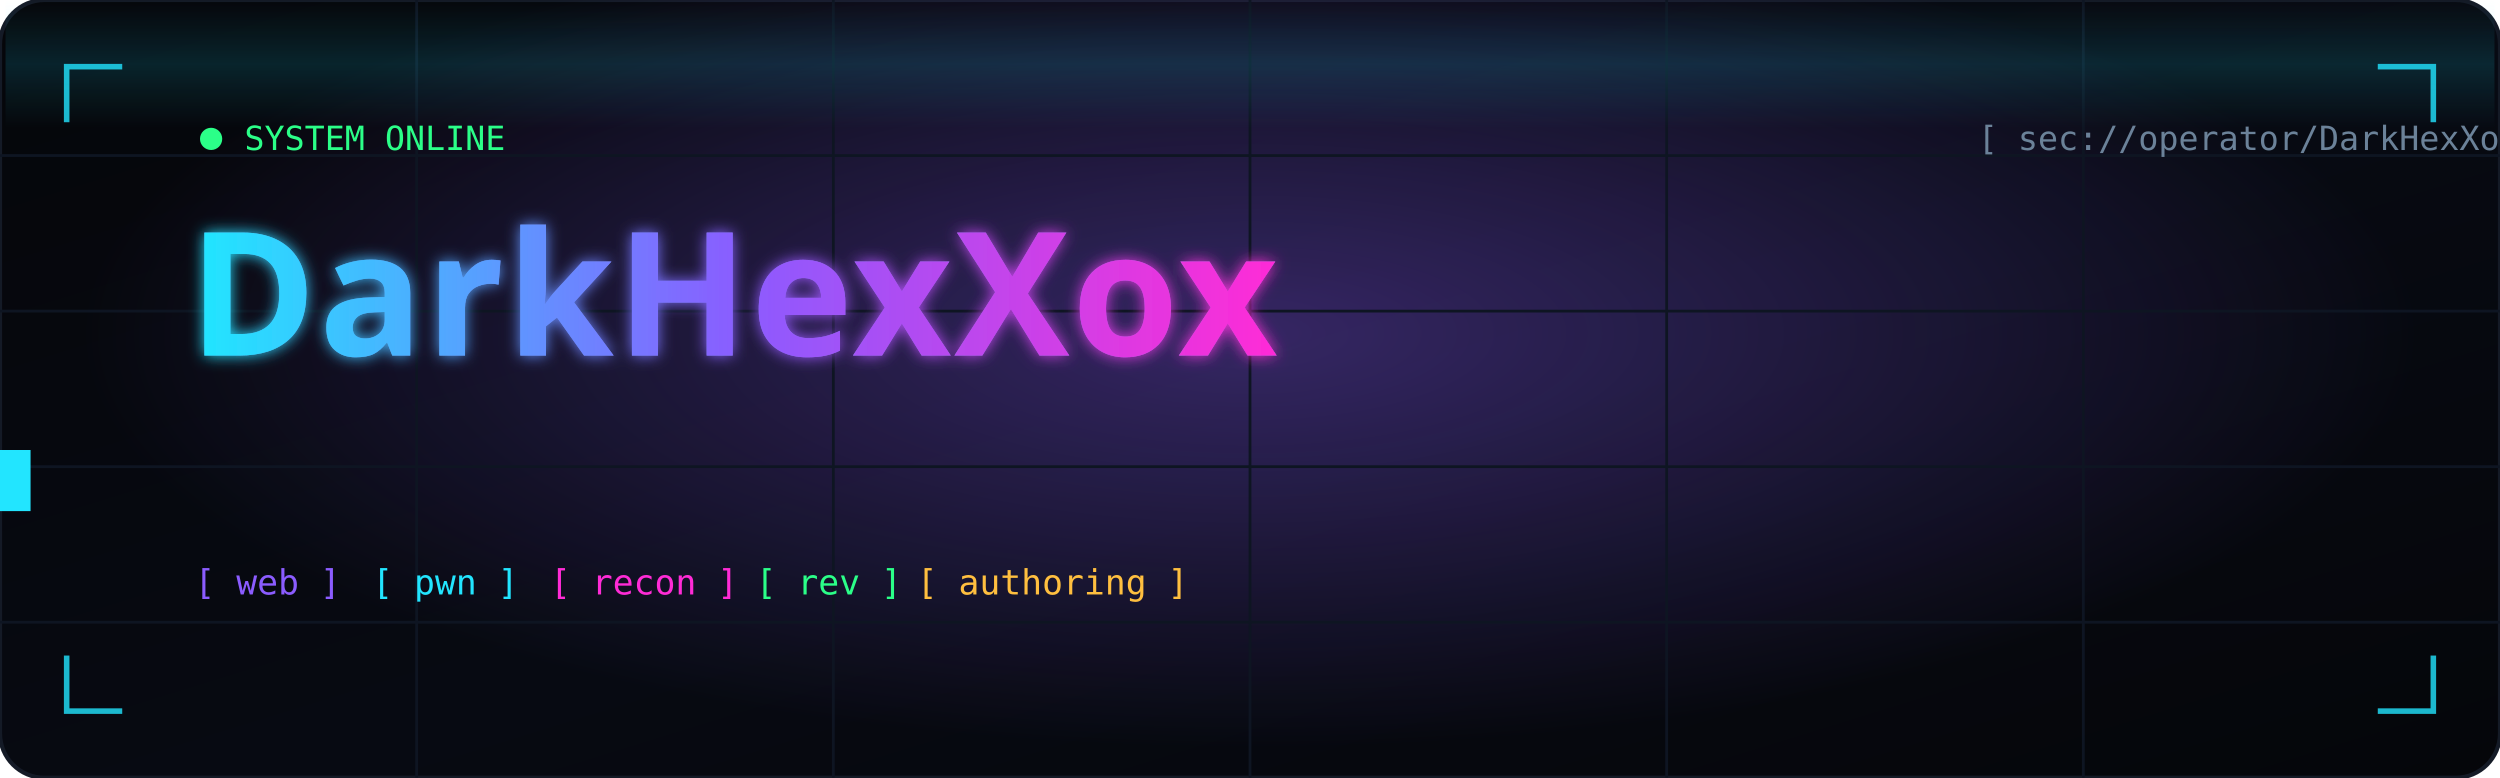
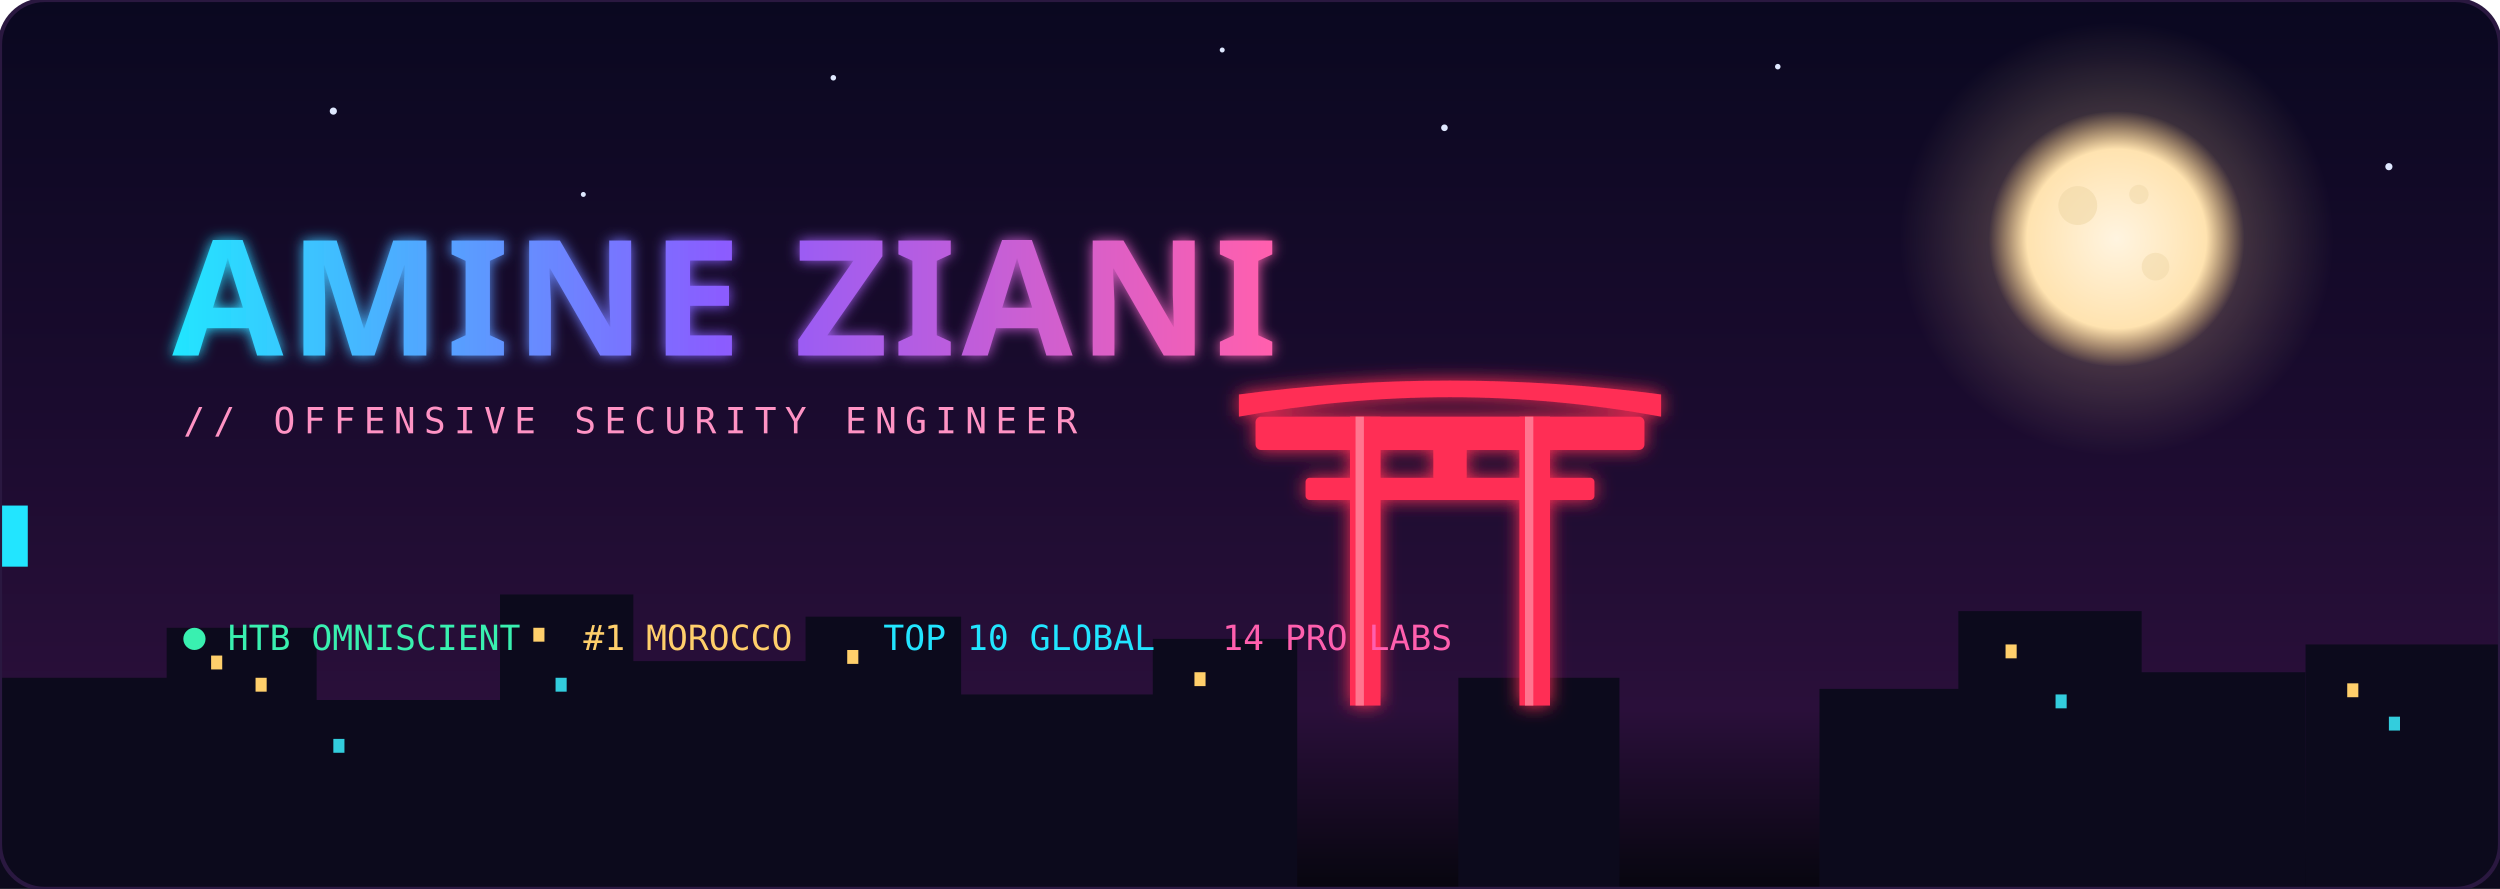
- <svg xmlns="http://www.w3.org/2000/svg" width="900" height="280" viewBox="0 0 900 280" fill="none" role="img" aria-label="DarkHexXox — offensive security operator">
+ <svg xmlns="http://www.w3.org/2000/svg" width="900" height="320" viewBox="0 0 900 320" fill="none" role="img" aria-label="Amine Ziani — Red Team Operator">
  <defs>
-     <linearGradient id="bg" x1="0" y1="0" x2="1" y2="1">
-       <stop offset="0" stop-color="#05060a" />
-       <stop offset="0.55" stop-color="#070a12" />
-       <stop offset="1" stop-color="#05060a" />
+     <linearGradient id="sky" x1="0" y1="0" x2="0" y2="1">
+       <stop offset="0" stop-color="#0a0820" />
+       <stop offset="0.45" stop-color="#1a0b2e" />
+       <stop offset="0.8" stop-color="#2a0f3a" />
+       <stop offset="1" stop-color="#07060f" />
    </linearGradient>
    <linearGradient id="title" x1="0" y1="0" x2="1" y2="0">
      <stop offset="0" stop-color="#22e5ff" />
      <stop offset="0.5" stop-color="#8b5cff" />
-       <stop offset="1" stop-color="#ff2bd6" />
-       <animate attributeName="x1" values="0;1;0" dur="8s" repeatCount="indefinite" />
-       <animate attributeName="x2" values="1;2;1" dur="8s" repeatCount="indefinite" />
+       <stop offset="1" stop-color="#ff5fae" />
+       <animate attributeName="x1" values="0;0.6;0" dur="7s" repeatCount="indefinite" />
+       <animate attributeName="x2" values="1;1.6;1" dur="7s" repeatCount="indefinite" />
    </linearGradient>
-     <linearGradient id="scan" x1="0" y1="0" x2="0" y2="1">
-       <stop offset="0" stop-color="#22e5ff" stop-opacity="0" />
-       <stop offset="0.5" stop-color="#22e5ff" stop-opacity="0.22" />
-       <stop offset="1" stop-color="#22e5ff" stop-opacity="0" />
+     <radialGradient id="moong" cx="0.5" cy="0.5" r="0.5">
+       <stop offset="0" stop-color="#fff4e0" />
+       <stop offset="0.7" stop-color="#ffe3b0" />
+       <stop offset="1" stop-color="#ffcf80" stop-opacity="0" />
+     </radialGradient>
+     <radialGradient id="moonhalo" cx="0.5" cy="0.5" r="0.5">
+       <stop offset="0" stop-color="#ffd9a0" stop-opacity="0.45" />
+       <stop offset="1" stop-color="#ffd9a0" stop-opacity="0" />
+     </radialGradient>
+     <linearGradient id="petal" x1="0" y1="0" x2="0" y2="1">
+       <stop offset="0" stop-color="#ffd1ea" />
+       <stop offset="1" stop-color="#ff5fae" />
    </linearGradient>
-     <radialGradient id="glowc" cx="0.5" cy="0.5" r="0.5">
-       <stop offset="0" stop-color="#8b5cff" stop-opacity="0.35" />
-       <stop offset="1" stop-color="#8b5cff" stop-opacity="0" />
-     </radialGradient>
-     <filter id="glow" x="-30%" y="-30%" width="160%" height="160%">
-       <feGaussianBlur stdDeviation="2.6" result="b" />
+     <filter id="glow" x="-40%" y="-40%" width="180%" height="180%">
+       <feGaussianBlur stdDeviation="2.4" result="b" />
+       <feMerge>
+         <feMergeNode in="b" />
+         <feMergeNode in="SourceGraphic" />
+       </feMerge>
+     </filter>
+     <filter id="redglow" x="-60%" y="-60%" width="220%" height="220%">
+       <feGaussianBlur stdDeviation="3.2" result="b" />
      <feMerge>
        <feMergeNode in="b" />
        <feMergeNode in="SourceGraphic" />
      </feMerge>
    </filter>
    <clipPath id="typeClip">
-       <rect x="70" y="150" width="0" height="40">
-         <animate attributeName="width" values="0;0;560;560;0" keyTimes="0;0.06;0.55;0.92;1" dur="7s" repeatCount="indefinite" />
+       <rect x="64" y="176" width="0" height="34">
+         <animate attributeName="width" values="0;0;540;540;0" keyTimes="0;0.07;0.55;0.92;1" dur="7.5s" repeatCount="indefinite" />
      </rect>
    </clipPath>
  </defs>
-   <rect width="900" height="280" rx="16" fill="url(#bg)" />
-   <rect width="900" height="280" rx="16" fill="none" stroke="#141a26" stroke-width="1.5" />
-   <ellipse cx="450" cy="120" rx="420" ry="150" fill="url(#glowc)" />
-   <g stroke="#0e1522" stroke-width="1">
-     <line x1="0" y1="56" x2="900" y2="56" />
-     <line x1="0" y1="112" x2="900" y2="112" />
-     <line x1="0" y1="168" x2="900" y2="168" />
-     <line x1="0" y1="224" x2="900" y2="224" />
-     <line x1="150" y1="0" x2="150" y2="280" />
-     <line x1="300" y1="0" x2="300" y2="280" />
-     <line x1="450" y1="0" x2="450" y2="280" />
-     <line x1="600" y1="0" x2="600" y2="280" />
-     <line x1="750" y1="0" x2="750" y2="280" />
-   </g>
-   <g font-family="monospace" font-size="13" fill="#2bff88">
-     <g opacity="0.0">
-       <animate attributeName="opacity" values="0.0;0.5;0.0" dur="3s" repeatCount="indefinite" />
-       <text x="40" y="0">4F<tspan x="40" dy="18">A3</tspan>
-         <tspan x="40" dy="18">1C</tspan>
-         <tspan x="40" dy="18">7E</tspan>
-         <animateTransform attributeName="transform" type="translate" from="0 -40" to="0 300" dur="6s" repeatCount="indefinite" />
+   <rect width="900" height="320" rx="16" fill="url(#sky)" />
+   <g fill="#dfe8ff">
+     <circle cx="120" cy="40" r="1.3">
+       <animate attributeName="opacity" values="0.2;1;0.2" dur="3s" repeatCount="indefinite" />
+     </circle>
+     <circle cx="300" cy="28" r="1">
+       <animate attributeName="opacity" values="1;0.2;1" dur="2.4s" repeatCount="indefinite" />
+     </circle>
+     <circle cx="520" cy="46" r="1.2">
+       <animate attributeName="opacity" values="0.3;1;0.3" dur="3.6s" repeatCount="indefinite" />
+     </circle>
+     <circle cx="640" cy="24" r="1">
+       <animate attributeName="opacity" values="1;0.3;1" dur="2.8s" repeatCount="indefinite" />
+     </circle>
+     <circle cx="860" cy="60" r="1.3">
+       <animate attributeName="opacity" values="0.2;1;0.2" dur="3.2s" repeatCount="indefinite" />
+     </circle>
+     <circle cx="210" cy="70" r="0.9">
+       <animate attributeName="opacity" values="0.4;1;0.4" dur="2.2s" repeatCount="indefinite" />
+     </circle>
+     <circle cx="440" cy="18" r="0.9">
+       <animate attributeName="opacity" values="1;0.4;1" dur="3.4s" repeatCount="indefinite" />
+     </circle>
+   </g>
+   <circle cx="762" cy="86" r="78" fill="url(#moonhalo)" />
+   <circle cx="762" cy="86" r="46" fill="url(#moong)" />
+   <circle cx="748" cy="74" r="7" fill="#f0d8a8" opacity="0.6" />
+   <circle cx="776" cy="96" r="5" fill="#f0d8a8" opacity="0.5" />
+   <circle cx="770" cy="70" r="3.5" fill="#f0d8a8" opacity="0.5" />
+   <g font-family="monospace" font-size="15" fill="#39f0b0">
+     <g opacity="0">
+       <animate attributeName="opacity" values="0;0.45;0" dur="5s" repeatCount="indefinite" />
+       <text x="300" y="0">ハ<tspan x="300" dy="18">ッ</tspan>
+         <tspan x="300" dy="18">カ</tspan>
+         <tspan x="300" dy="18">ー</tspan>
+         <animateTransform attributeName="transform" type="translate" from="0 -30" to="0 340" dur="7s" repeatCount="indefinite" />
      </text>
    </g>
-     <g opacity="0.0">
-       <animate attributeName="opacity" values="0.0;0.4;0.0" dur="4s" begin="1s" repeatCount="indefinite" />
-       <text x="820" y="0">0x<tspan x="820" dy="18">DE</tspan>
-         <tspan x="820" dy="18">AD</tspan>
-         <tspan x="820" dy="18">BE</tspan>
-         <tspan x="820" dy="18">EF</tspan>
-         <animateTransform attributeName="transform" type="translate" from="0 -60" to="0 320" dur="7.5s" begin="1s" repeatCount="indefinite" />
+     <g opacity="0" fill="#22e5ff">
+       <animate attributeName="opacity" values="0;0.4;0" dur="6s" begin="1.5s" repeatCount="indefinite" />
+       <text x="470" y="0">シ<tspan x="470" dy="18">ノ</tspan>
+         <tspan x="470" dy="18">ビ</tspan>
+         <animateTransform attributeName="transform" type="translate" from="0 -40" to="0 360" dur="8.5s" begin="1.5s" repeatCount="indefinite" />
      </text>
    </g>
-     <g opacity="0.0" fill="#22e5ff">
-       <animate attributeName="opacity" values="0.0;0.35;0.0" dur="5s" begin="0.5s" repeatCount="indefinite" />
-       <text x="860" y="0">90<tspan x="860" dy="18">CC</tspan>
-         <tspan x="860" dy="18">31</tspan>
-         <tspan x="860" dy="18">37</tspan>
-         <animateTransform attributeName="transform" type="translate" from="0 -40" to="0 300" dur="8s" begin="0.5s" repeatCount="indefinite" />
+     <g opacity="0">
+       <animate attributeName="opacity" values="0;0.4;0" dur="5.5s" begin="0.8s" repeatCount="indefinite" />
+       <text x="840" y="0">レ<tspan x="840" dy="18">ッ</tspan>
+         <tspan x="840" dy="18">ド</tspan>
+         <tspan x="840" dy="18">ム</tspan>
+         <animateTransform attributeName="transform" type="translate" from="0 -30" to="0 340" dur="7.8s" begin="0.8s" repeatCount="indefinite" />
      </text>
    </g>
  </g>
-   <g stroke="#22e5ff" stroke-width="2" fill="none" opacity="0.8">
-     <path d="M24 44 L24 24 L44 24" />
-     <path d="M876 44 L876 24 L856 24" />
-     <path d="M24 236 L24 256 L44 256" />
-     <path d="M876 236 L876 256 L856 256" />
-   </g>
-   <g font-family="monospace" font-size="12">
-     <circle cx="76" cy="50" r="4" fill="#2bff88">
-       <animate attributeName="opacity" values="1;0.2;1" dur="1.4s" repeatCount="indefinite" />
-     </circle>
-     <text x="88" y="54" fill="#2bff88">SYSTEM ONLINE</text>
-     <text x="712" y="54" fill="#6b8299">[ sec://operator/DarkHexXox ]</text>
-   </g>
-   <g font-family="'Segoe UI', Verdana, sans-serif" font-weight="800" font-size="62" letter-spacing="1">
-     <text x="68" y="128" fill="#ff2bd6" opacity="0.55">DarkHexXox
-       <animateTransform attributeName="transform" type="translate" values="0 0; -2.5 1; 1.5 -1; 0 0; 2 0; 0 0" keyTimes="0;0.02;0.04;0.06;0.5;1" dur="4s" repeatCount="indefinite" />
+   <g fill="#0c0a1c">
+     <rect x="0" y="244" width="64" height="76" />
+     <rect x="60" y="226" width="54" height="94" />
+     <rect x="110" y="252" width="72" height="68" />
+     <rect x="180" y="214" width="48" height="106" />
+     <rect x="225" y="238" width="66" height="82" />
+     <rect x="290" y="222" width="56" height="98" />
+     <rect x="345" y="250" width="72" height="70" />
+     <rect x="415" y="230" width="52" height="90" />
+     <rect x="525" y="244" width="58" height="76" />
+     <rect x="655" y="248" width="52" height="72" />
+     <rect x="705" y="220" width="66" height="100" />
+     <rect x="770" y="242" width="60" height="78" />
+     <rect x="830" y="232" width="72" height="88" />
+   </g>
+   <g fill="#ffcf6b">
+     <rect x="76" y="236" width="4" height="5">
+       <animate attributeName="opacity" values="1;0.2;1" dur="2.6s" repeatCount="indefinite" />
+     </rect>
+     <rect x="92" y="244" width="4" height="5" />
+     <rect x="192" y="226" width="4" height="5">
+       <animate attributeName="opacity" values="0.2;1;0.2" dur="3s" repeatCount="indefinite" />
+     </rect>
+     <rect x="305" y="234" width="4" height="5" />
+     <rect x="722" y="232" width="4" height="5">
+       <animate attributeName="opacity" values="1;0.3;1" dur="2.2s" repeatCount="indefinite" />
+     </rect>
+     <rect x="845" y="246" width="4" height="5" />
+     <rect x="430" y="242" width="4" height="5">
+       <animate attributeName="opacity" values="0.3;1;0.3" dur="3.4s" repeatCount="indefinite" />
+     </rect>
+   </g>
+   <g fill="#39f0ff" opacity="0.85">
+     <rect x="200" y="244" width="4" height="5" />
+     <rect x="740" y="250" width="4" height="5">
+       <animate attributeName="opacity" values="1;0.2;1" dur="2.8s" repeatCount="indefinite" />
+     </rect>
+     <rect x="120" y="266" width="4" height="5" />
+     <rect x="860" y="258" width="4" height="5" />
+   </g>
+   <g filter="url(#redglow)" fill="#ff2e55">
+     <rect x="452" y="150" width="140" height="12" rx="2" />
+     <path d="M446 150 q76 -14 152 0 l0 -8 q-76 -10 -152 0 Z" />
+     <rect x="470" y="172" width="104" height="8" rx="1.5" />
+     <rect x="486" y="150" width="11" height="104" />
+     <rect x="547" y="150" width="11" height="104" />
+     <rect x="516" y="162" width="12" height="12" />
+   </g>
+   <g fill="#ff93a8" opacity="0.7">
+     <rect x="488" y="150" width="3" height="104" />
+     <rect x="549" y="150" width="3" height="104" />
+   </g>
+   <g font-family="'Segoe UI', Verdana, sans-serif" font-weight="800" letter-spacing="2">
+     <text x="62" y="128" font-size="58" fill="url(#title)" filter="url(#glow)">AMINE ZIANI
+       <animate attributeName="opacity" values="1;1;0.82;1;1" keyTimes="0;0.45;0.5;0.55;1" dur="5s" repeatCount="indefinite" />
    </text>
-     <text x="68" y="128" fill="#22e5ff" opacity="0.55">DarkHexXox
-       <animateTransform attributeName="transform" type="translate" values="0 0; 2.5 -1; -1.5 1; 0 0; -2 0; 0 0" keyTimes="0;0.02;0.04;0.06;0.5;1" dur="4s" repeatCount="indefinite" />
-     </text>
-     <text x="68" y="128" fill="url(#title)" filter="url(#glow)">DarkHexXox</text>
-   </g>
+   </g>
+   <text x="66" y="156" font-family="monospace" font-size="13" fill="#ff93c4" letter-spacing="3">// OFFENSIVE SECURITY ENGINEER</text>
  <g clip-path="url(#typeClip)">
-     <text x="70" y="178" font-family="monospace" font-size="19" fill="#dff7ff">&gt; bug-bounty hunter · HTB machine pwner · CTF operator</text>
-   </g>
-   <rect y="162" width="11" height="22" fill="#22e5ff">
-     <animate attributeName="x" values="70;70;632;632;70" keyTimes="0;0.06;0.55;0.92;1" dur="7s" repeatCount="indefinite" />
+     <text x="64" y="200" font-family="monospace" font-size="18" fill="#dff7ff">&gt; penetration tester // red team operator</text>
+   </g>
+   <rect y="182" width="10" height="22" fill="#22e5ff">
+     <animate attributeName="x" values="64;64;600;600;64" keyTimes="0;0.07;0.55;0.92;1" dur="7.5s" repeatCount="indefinite" />
    <animate attributeName="opacity" values="1;0;1" dur="0.9s" repeatCount="indefinite" />
  </rect>
-   <g font-family="monospace" font-size="12.5" fill="#8b5cff">
-     <text x="70" y="214">[ web ]</text>
-     <text x="134" y="214" fill="#22e5ff">[ pwn ]</text>
-     <text x="198" y="214" fill="#ff2bd6">[ recon ]</text>
-     <text x="272" y="214" fill="#2bff88">[ rev ]</text>
-     <text x="330" y="214" fill="#ffbf3f">[ authoring ]</text>
-   </g>
-   <rect x="68" y="228" height="2.5" fill="url(#title)" rx="1">
-     <animate attributeName="width" values="0;470;470" keyTimes="0;0.6;1" dur="3s" fill="freeze" />
+   <g font-family="monospace" font-size="12.5">
+     <circle cx="70" cy="230" r="4" fill="#39f0b0">
+       <animate attributeName="opacity" values="1;0.2;1" dur="1.4s" repeatCount="indefinite" />
+     </circle>
+     <text x="82" y="234" fill="#39f0b0">HTB OMNISCIENT</text>
+     <text x="210" y="234" fill="#ffcf6b">#1 MOROCCO</text>
+     <text x="318" y="234" fill="#22e5ff">TOP 10 GLOBAL</text>
+     <text x="440" y="234" fill="#ff5fae">14 PRO LABS</text>
+   </g>
+   <rect x="64" y="244" height="2.5" rx="1" fill="url(#title)">
+     <animate attributeName="width" values="0;440;440" keyTimes="0;0.6;1" dur="3s" fill="freeze" />
  </rect>
-   <rect x="2" width="896" height="46" fill="url(#scan)" opacity="0.6">
-     <animate attributeName="y" values="-46;280" dur="4.5s" repeatCount="indefinite" />
-   </rect>
+   <g>
+     <g>
+       <animateTransform attributeName="transform" type="translate" values="120 -20;110 150;135 340" keyTimes="0;0.5;1" dur="9s" repeatCount="indefinite" />
+       <g>
+         <animateTransform attributeName="transform" type="rotate" from="0" to="360" dur="4s" repeatCount="indefinite" />
+         <path d="M0,0 C4,-5 5,-12 0,-17 C-5,-12 -4,-5 0,0 Z" fill="url(#petal)" />
+       </g>
+     </g>
+     <g>
+       <animateTransform attributeName="transform" type="translate" values="360 -30;380 160;355 350" keyTimes="0;0.5;1" dur="11s" begin="1s" repeatCount="indefinite" />
+       <g>
+         <animateTransform attributeName="transform" type="rotate" from="360" to="0" dur="5s" repeatCount="indefinite" />
+         <path d="M0,0 C4,-5 5,-12 0,-17 C-5,-12 -4,-5 0,0 Z" fill="url(#petal)" opacity="0.9" />
+       </g>
+     </g>
+     <g>
+       <animateTransform attributeName="transform" type="translate" values="610 -20;630 170;600 350" keyTimes="0;0.5;1" dur="10s" begin="2s" repeatCount="indefinite" />
+       <g>
+         <animateTransform attributeName="transform" type="rotate" from="0" to="360" dur="4.5s" repeatCount="indefinite" />
+         <path d="M0,0 C4,-5 5,-12 0,-17 C-5,-12 -4,-5 0,0 Z" fill="url(#petal)" />
+       </g>
+     </g>
+     <g>
+       <animateTransform attributeName="transform" type="translate" values="820 -30;800 150;830 350" keyTimes="0;0.5;1" dur="12s" begin="0.5s" repeatCount="indefinite" />
+       <g>
+         <animateTransform attributeName="transform" type="rotate" from="360" to="0" dur="6s" repeatCount="indefinite" />
+         <path d="M0,0 C4,-5 5,-12 0,-17 C-5,-12 -4,-5 0,0 Z" fill="url(#petal)" opacity="0.85" />
+       </g>
+     </g>
+     <g>
+       <animateTransform attributeName="transform" type="translate" values="240 -40;255 150;225 350" keyTimes="0;0.5;1" dur="10.5s" begin="3s" repeatCount="indefinite" />
+       <g>
+         <animateTransform attributeName="transform" type="rotate" from="0" to="360" dur="5.5s" repeatCount="indefinite" />
+         <path d="M0,0 C3,-4 4,-10 0,-14 C-4,-10 -3,-4 0,0 Z" fill="url(#petal)" opacity="0.8" />
+       </g>
+     </g>
+     <g>
+       <animateTransform attributeName="transform" type="translate" values="710 -20;690 160;720 350" keyTimes="0;0.5;1" dur="9.5s" begin="2.5s" repeatCount="indefinite" />
+       <g>
+         <animateTransform attributeName="transform" type="rotate" from="360" to="0" dur="4.8s" repeatCount="indefinite" />
+         <path d="M0,0 C3,-4 4,-10 0,-14 C-4,-10 -3,-4 0,0 Z" fill="url(#petal)" opacity="0.8" />
+       </g>
+     </g>
+   </g>
+   <rect width="900" height="320" rx="16" fill="none" stroke="#2a1840" stroke-width="1.5" />
</svg>
